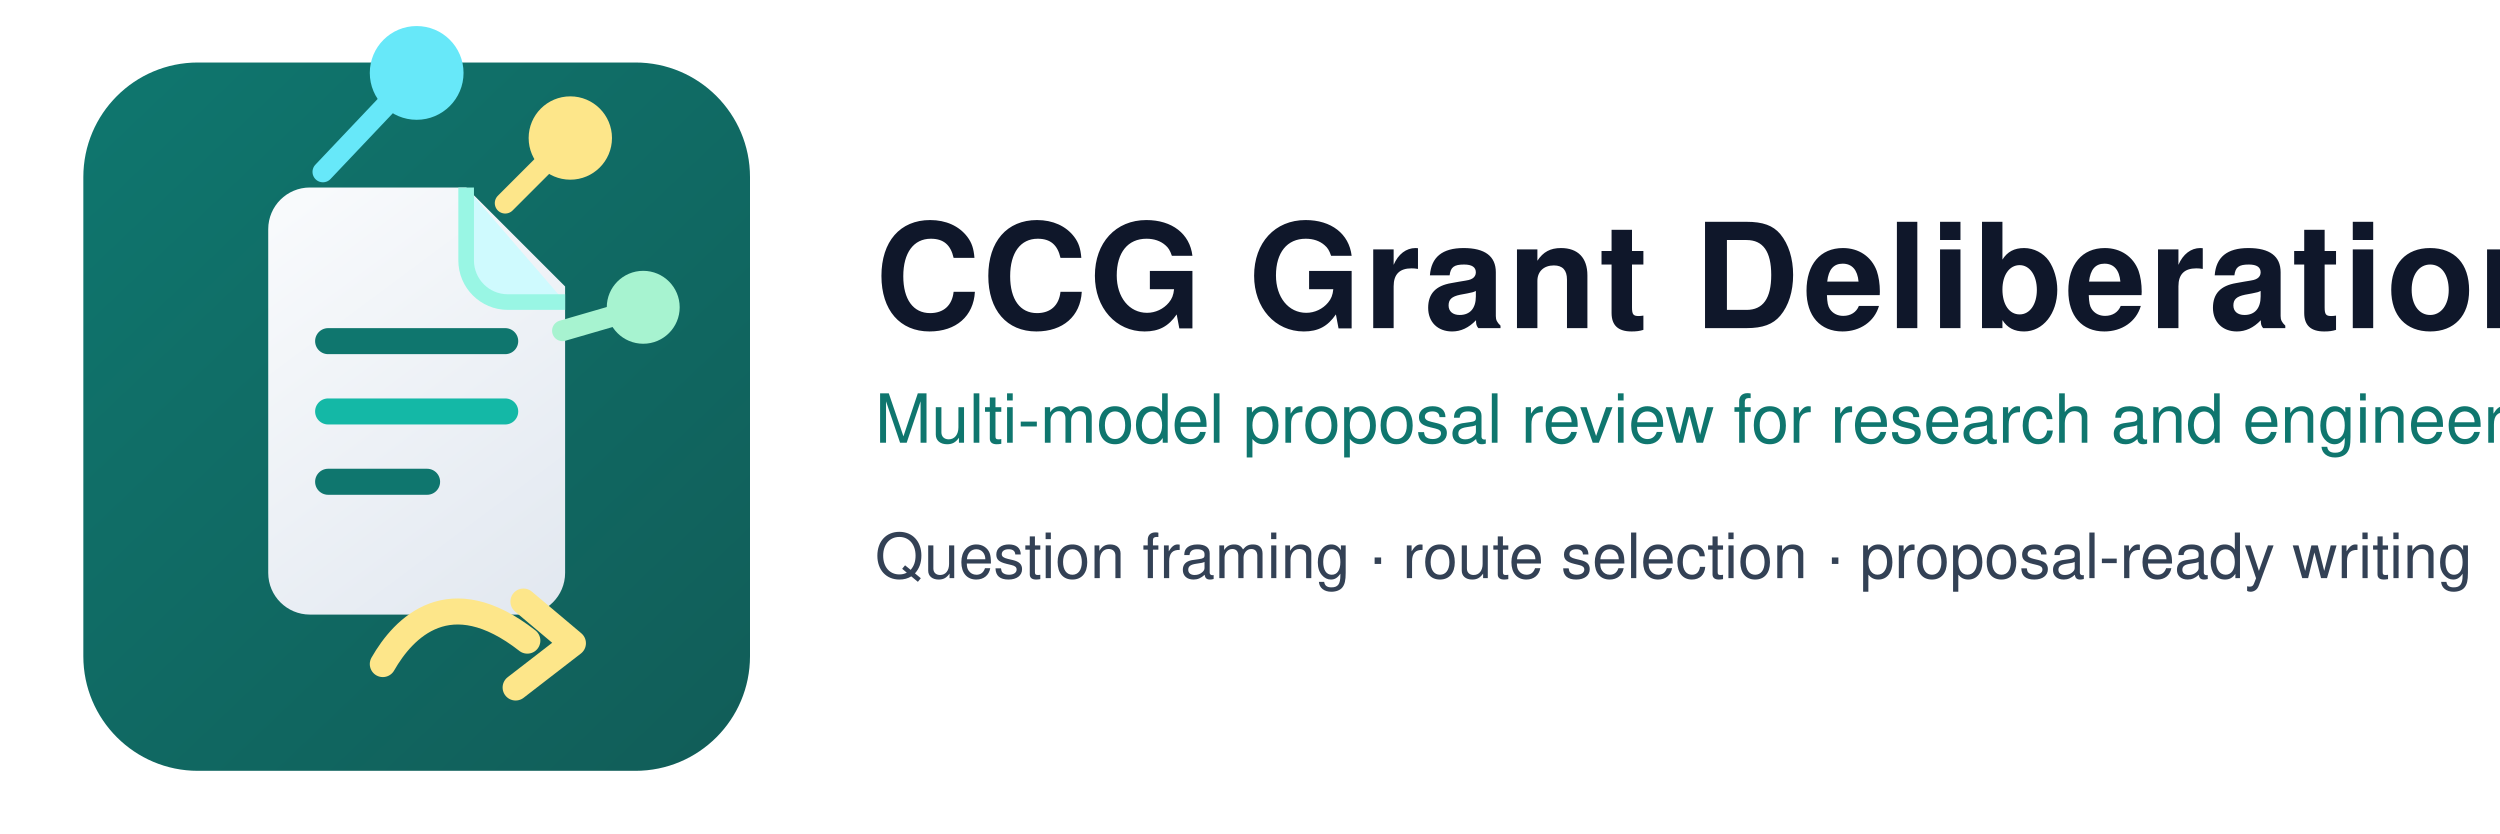
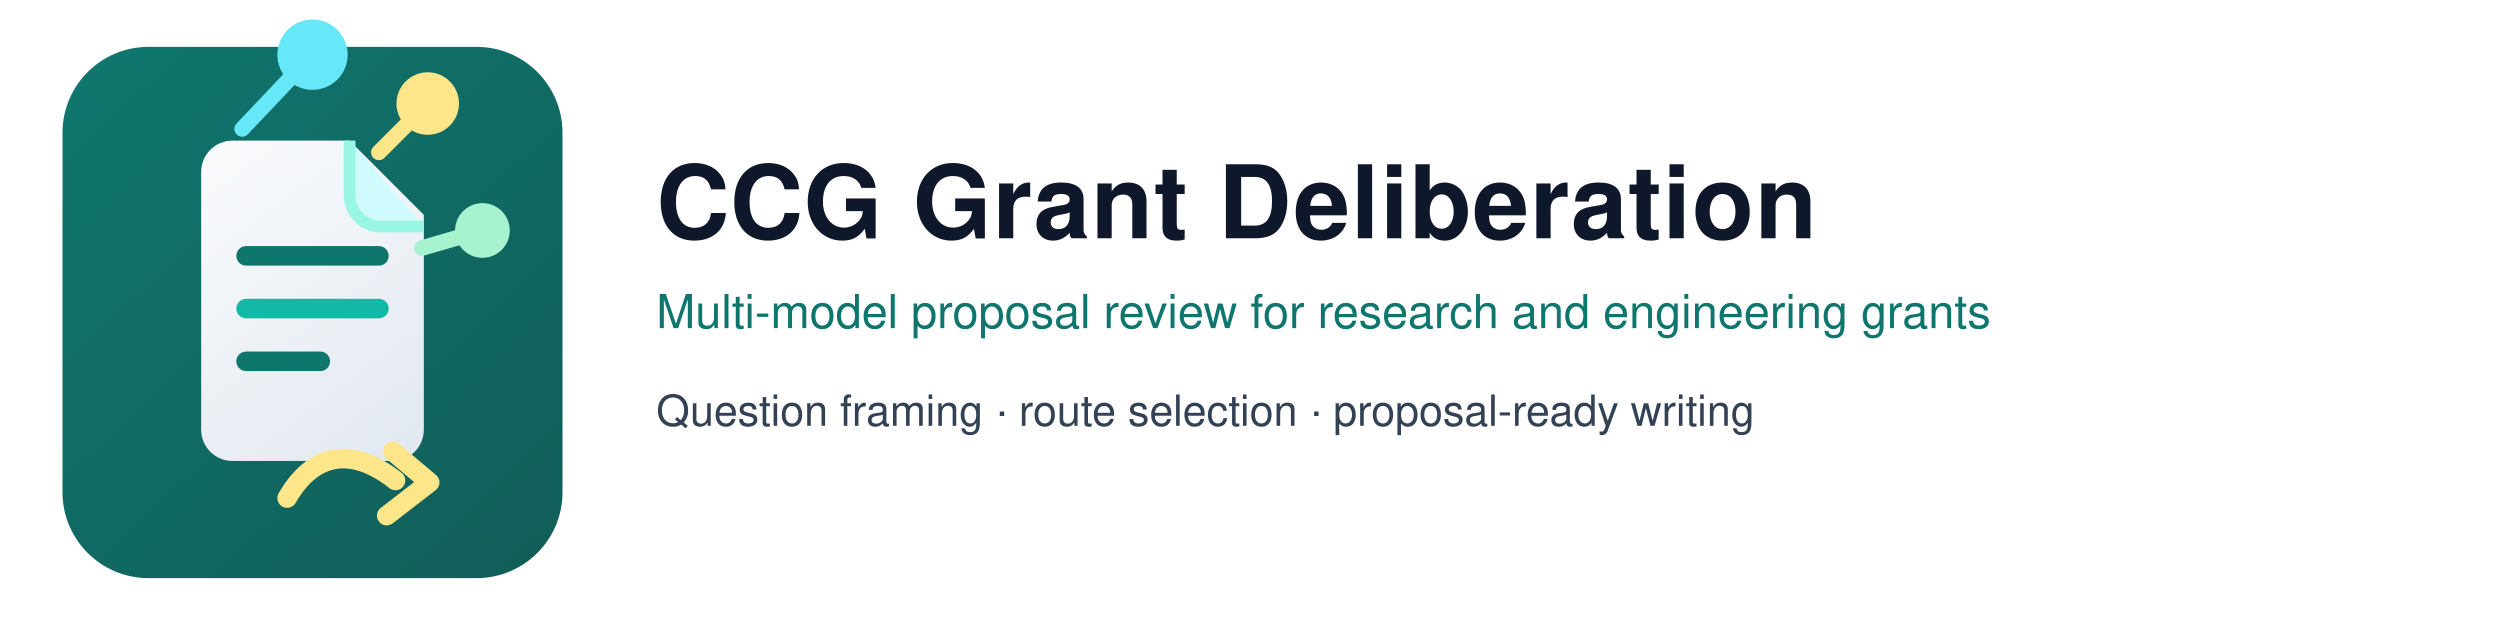
- <svg xmlns="http://www.w3.org/2000/svg" width="960" height="320" viewBox="0 0 960 320" fill="none">
+ <svg xmlns="http://www.w3.org/2000/svg" width="1280" height="320" viewBox="0 0 1280 320" fill="none">
  <defs>
    <linearGradient id="panel" x1="40" y1="28" x2="280" y2="280" gradientUnits="userSpaceOnUse">
      <stop stop-color="#0F766E" />
      <stop offset="1" stop-color="#115E59" />
    </linearGradient>
    <linearGradient id="paper" x1="104" y1="86" x2="214" y2="234" gradientUnits="userSpaceOnUse">
      <stop stop-color="#F8FAFC" />
      <stop offset="1" stop-color="#E2E8F0" />
    </linearGradient>
  </defs>
  <rect x="32" y="24" width="256" height="272" rx="44" fill="url(#panel)" />
  <path d="M103 88C103 79.163 110.163 72 119 72H179L217 110V220C217 228.837 209.837 236 201 236H119C110.163 236 103 228.837 103 220V88Z" fill="url(#paper)" />
  <path d="M179 72V100C179 108.837 186.163 116 195 116H217" fill="#CFFAFE" />
  <path d="M179 72V100C179 108.837 186.163 116 195 116H217" stroke="#99F6E4" stroke-width="6" />
  <path d="M126 131H194" stroke="#0F766E" stroke-width="10" stroke-linecap="round" />
  <path d="M126 158H194" stroke="#14B8A6" stroke-width="10" stroke-linecap="round" />
  <path d="M126 185H164" stroke="#0F766E" stroke-width="10" stroke-linecap="round" />
  <path d="M160 28L124 66" stroke="#67E8F9" stroke-width="8" stroke-linecap="round" />
  <path d="M219 53L194 78" stroke="#FDE68A" stroke-width="8" stroke-linecap="round" />
  <path d="M247 118L216 127" stroke="#A7F3D0" stroke-width="8" stroke-linecap="round" />
  <circle cx="160" cy="28" r="18" fill="#67E8F9" />
  <circle cx="219" cy="53" r="16" fill="#FDE68A" />
  <circle cx="247" cy="118" r="14" fill="#A7F3D0" />
  <path d="M147 255C155 241 172.6 222.6 202.5 246" stroke="#FDE68A" stroke-width="10" stroke-linecap="round" />
  <path d="M201 231L220 247L198 264" stroke="#FDE68A" stroke-width="10" stroke-linecap="round" stroke-linejoin="round" />
  <g fill="#0F172A">
-     <text x="336" y="126" font-family="Helvetica, Arial, sans-serif" font-size="56" font-weight="700" letter-spacing="1">CCG Grant Deliberation</text>
-     <text x="336" y="170" font-family="Helvetica, Arial, sans-serif" font-size="26" font-weight="500" fill="#0F766E">Multi-model proposal review for research and engineering grants</text>
-     <text x="336" y="222" font-family="Helvetica, Arial, sans-serif" font-size="24" font-weight="400" fill="#334155">Question framing · route selection · proposal-ready writing</text>
+     <text x="336" y="122" font-family="Helvetica, Arial, sans-serif" font-size="52" font-weight="700" letter-spacing="0.5">CCG Grant Deliberation</text>
+     <text x="336" y="168" font-family="Helvetica, Arial, sans-serif" font-size="24" font-weight="500" fill="#0F766E">Multi-model proposal review for research and engineering grants</text>
+     <text x="336" y="218" font-family="Helvetica, Arial, sans-serif" font-size="22" font-weight="400" fill="#334155">Question framing · route selection · proposal-ready writing</text>
  </g>
</svg>
